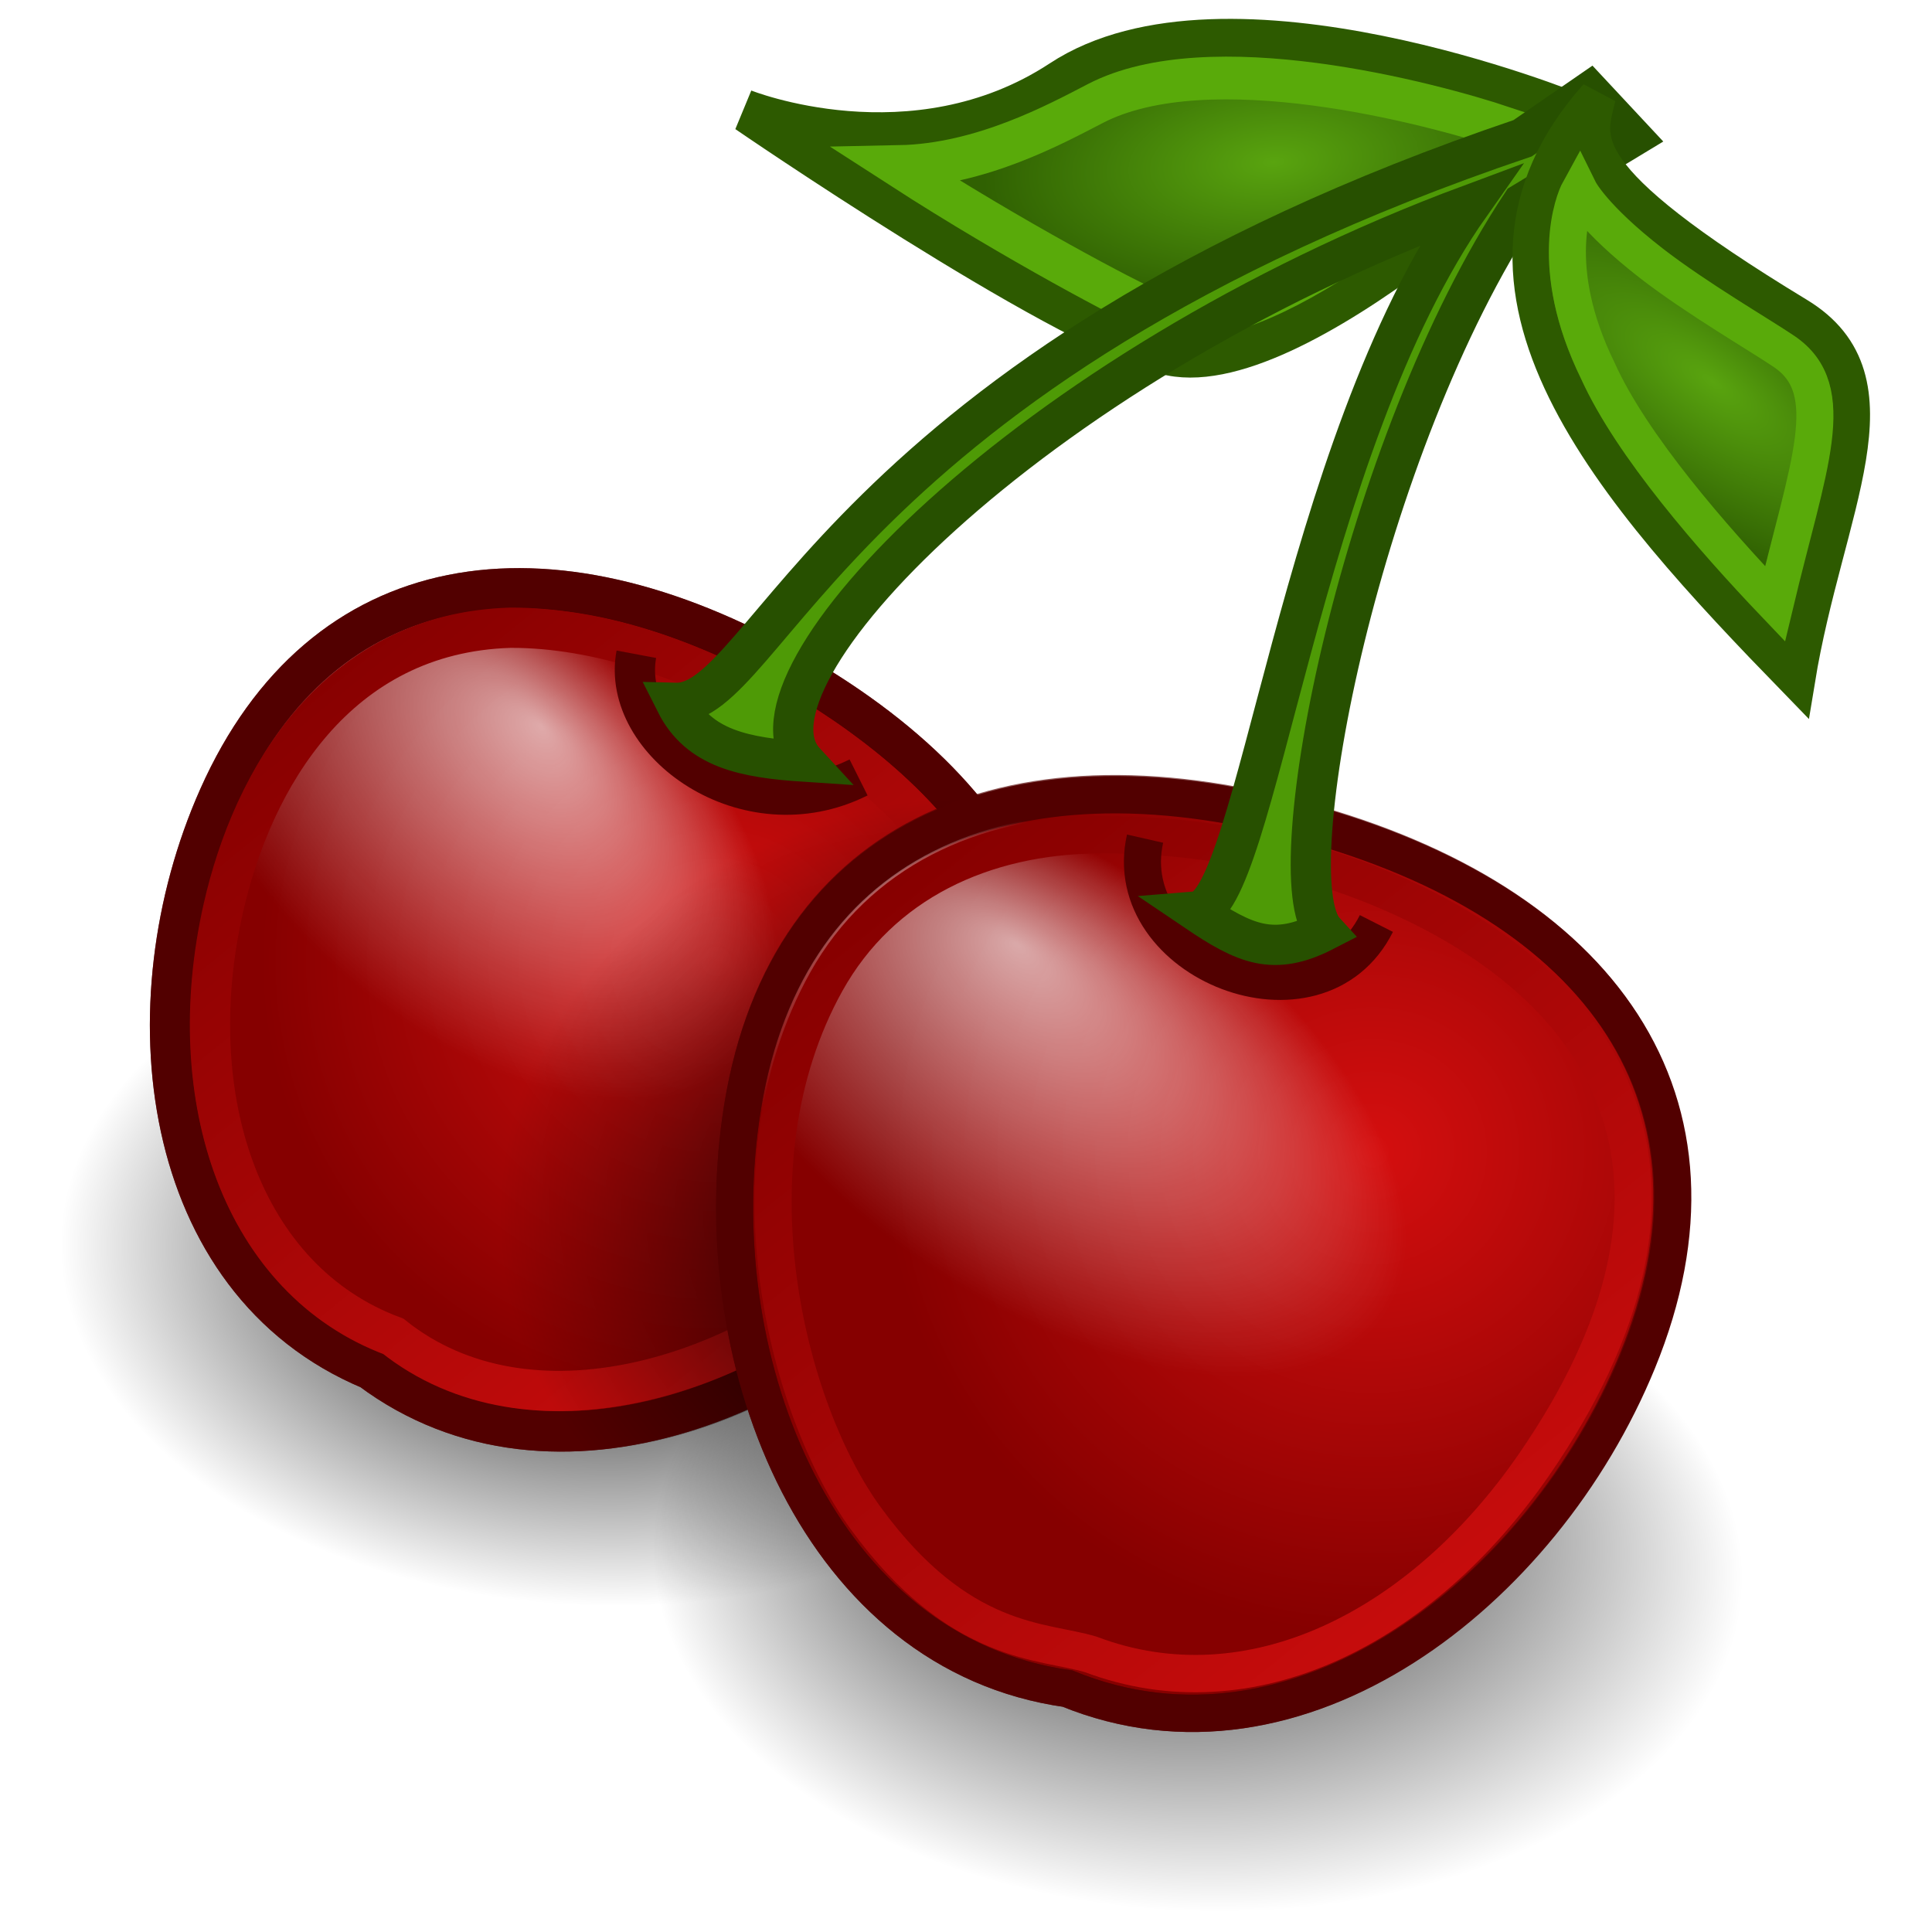
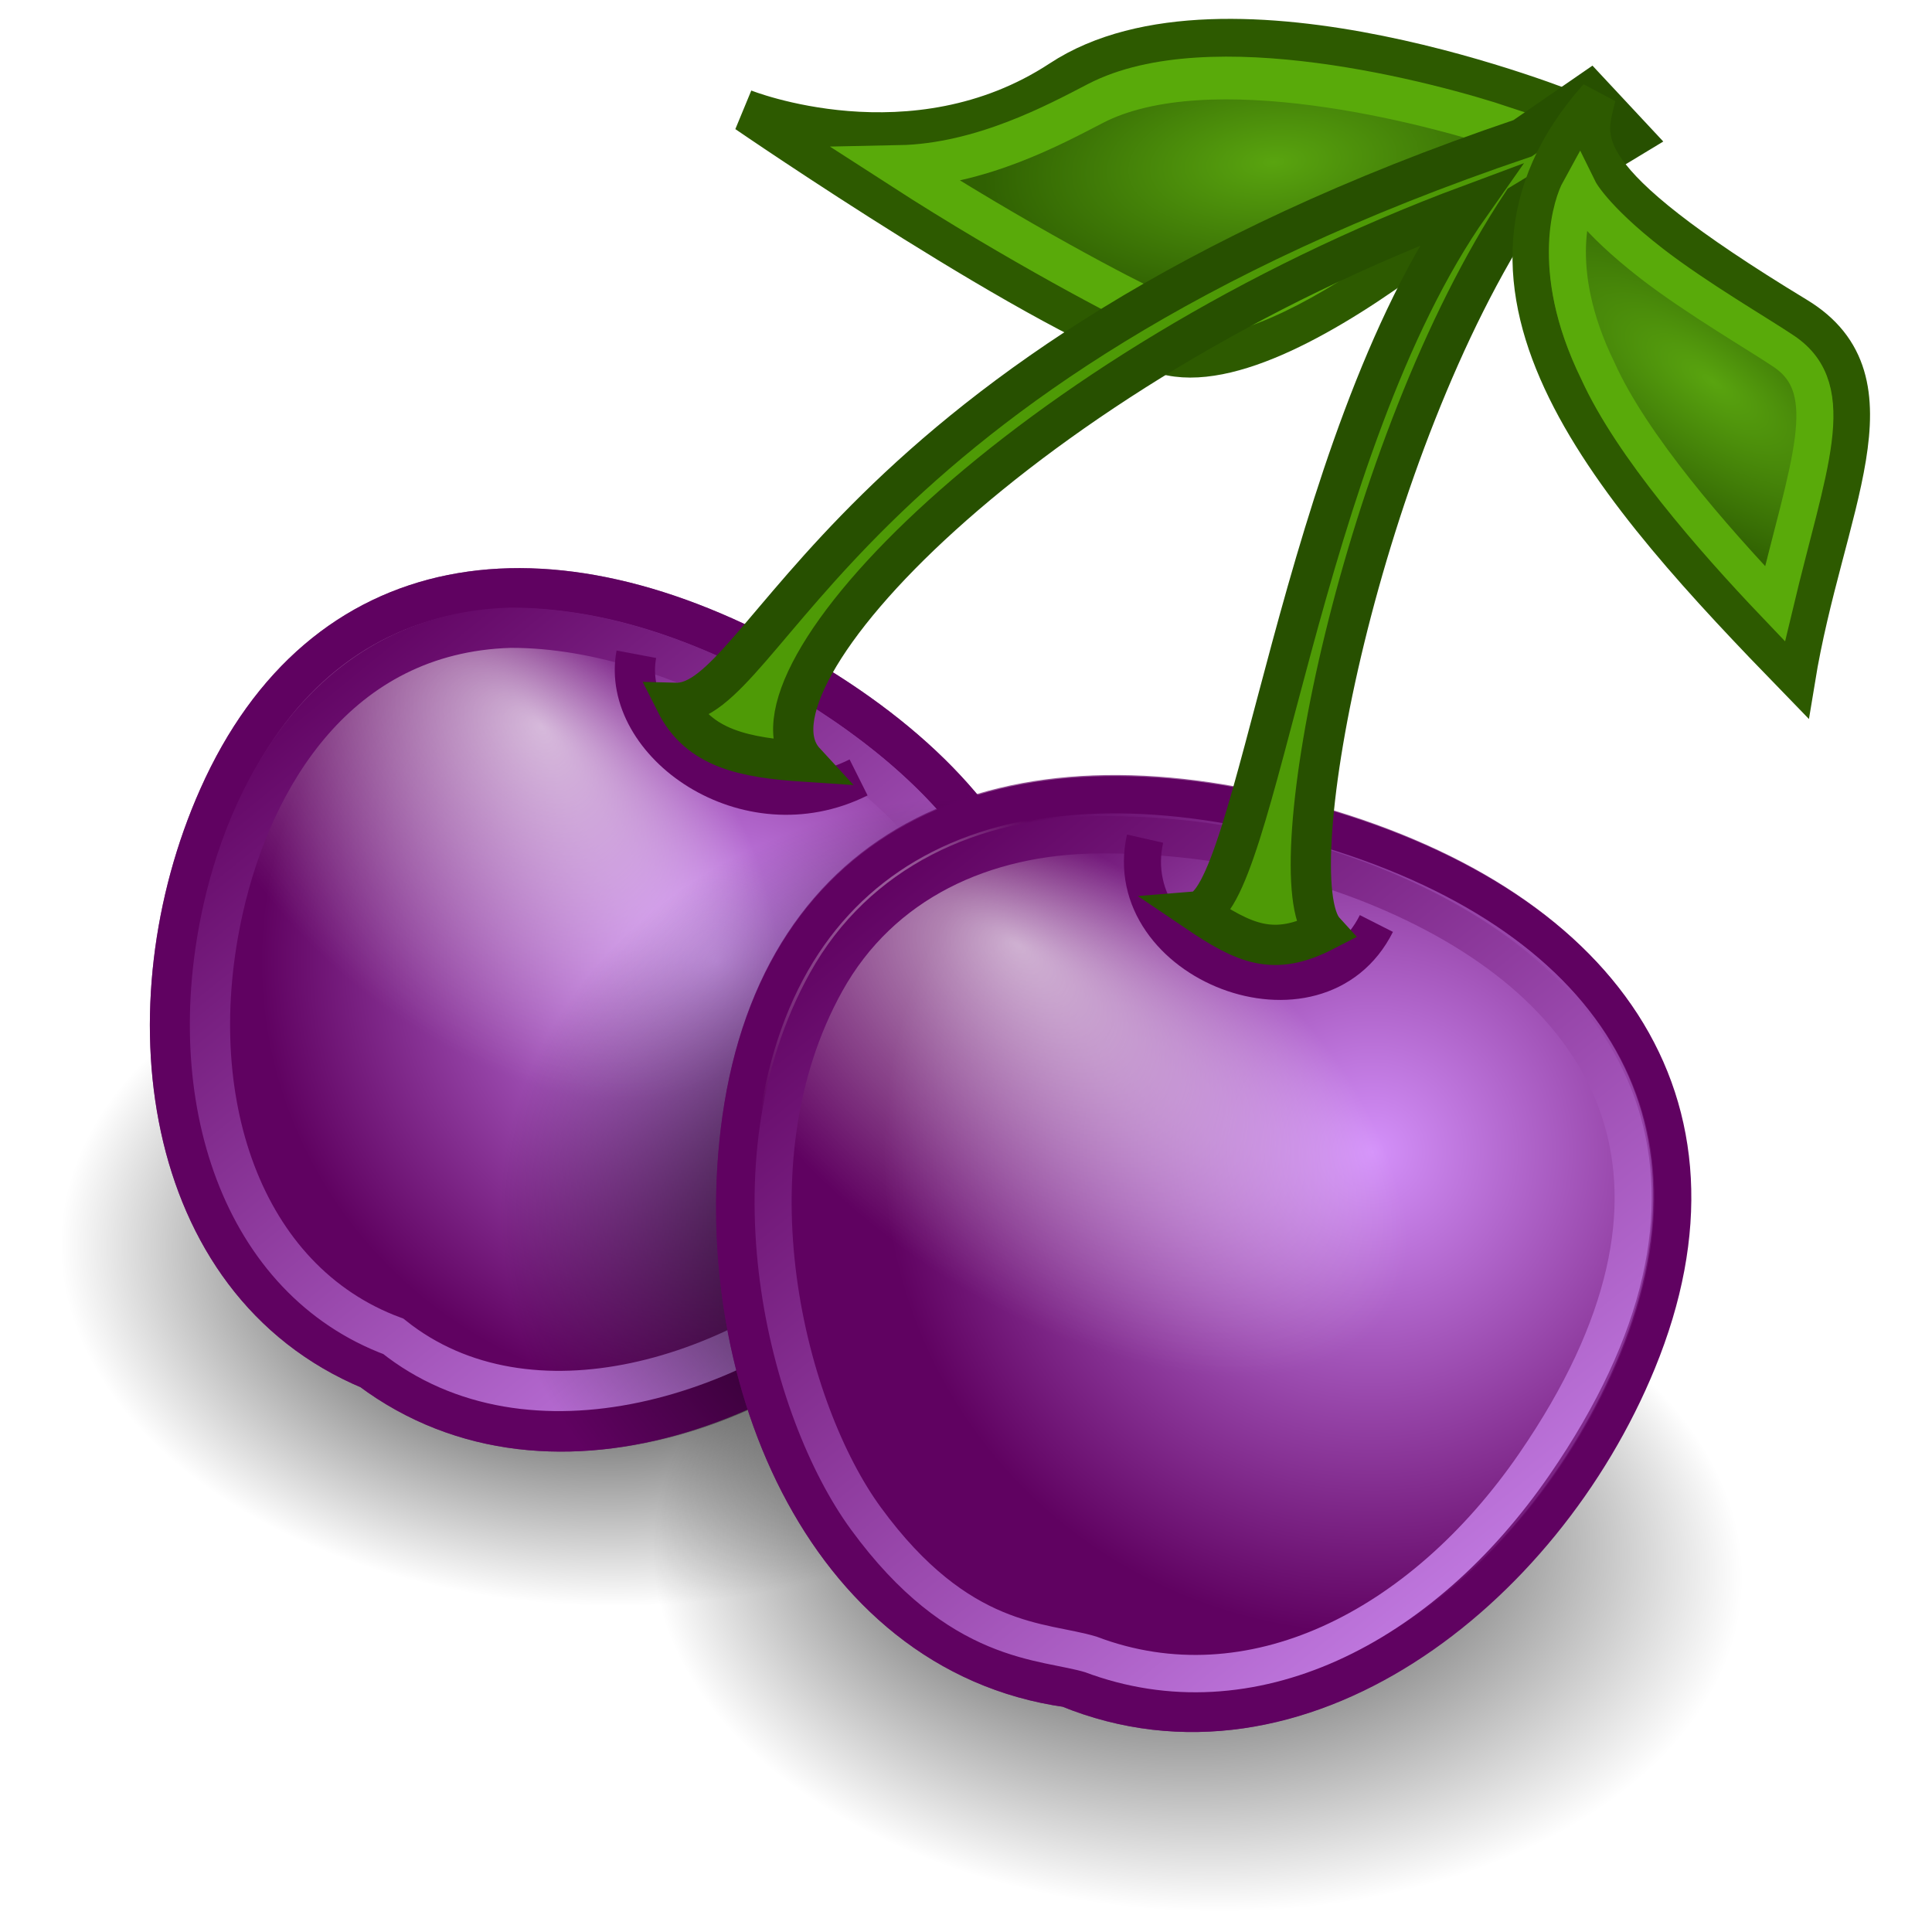
<svg xmlns="http://www.w3.org/2000/svg" xmlns:xlink="http://www.w3.org/1999/xlink" version="1.0" width="48" height="48" id="svg2">
  <defs id="defs">
    <linearGradient id="G1">
      <stop id="s1" style="stop-color:#59a40f;stop-opacity:1" offset="0" />
      <stop id="s2" style="stop-color:#306102;stop-opacity:1" offset="1" />
    </linearGradient>
    <linearGradient id="G2">
      <stop id="s3" style="stop-color:#fff;stop-opacity:1" offset="0" />
      <stop id="s4" style="stop-color:#fff;stop-opacity:0" offset="1" />
    </linearGradient>
    <linearGradient id="G3">
      <stop id="s5" style="stop-color:#000;stop-opacity:1" offset="0" />
      <stop id="s6" style="stop-color:#000;stop-opacity:0" offset="1" />
    </linearGradient>
    <linearGradient id="G4">
-       <stop id="s7" style="stop-color:#d50f0f;stop-opacity:1" offset="0" />
-       <stop id="s8" style="stop-color:#860000;stop-opacity:1" offset="1" />
+       <stop id="s7" style="stop-color:#d491fa;stop-opacity:1" offset="0" />
+       <stop id="s8" style="stop-color:#600261;stop-opacity:1" offset="1" />
    </linearGradient>
    <linearGradient id="G5">
      <stop id="s9" style="stop-color:#000;stop-opacity:1" offset="0" />
      <stop id="s10" style="stop-color:#000;stop-opacity:0" offset="1" />
    </linearGradient>
    <radialGradient cx="33.921" cy="32.026" r="12.011" fx="33.921" fy="32.026" id="R1" xlink:href="#G4" gradientUnits="userSpaceOnUse" gradientTransform="matrix(1.097181,-6.0400656e-2,5.9956794e-2,1.072419,-4.798916,-0.4395409)" />
    <radialGradient cx="25.346" cy="30.31" r="12.011" fx="22.506" fy="25.064" id="R2" xlink:href="#G2" gradientUnits="userSpaceOnUse" gradientTransform="matrix(0.7893072,0.4930809,-0.2597058,0.4157284,13.24907,5.188737)" />
    <linearGradient x1="42.551" y1="46.026" x2="22.734" y2="23.323" id="G6" xlink:href="#G4" gradientUnits="userSpaceOnUse" />
    <radialGradient cx="41.247" cy="11.365" r="4.918" fx="41.772" fy="11.681" id="R3" xlink:href="#G1" gradientUnits="userSpaceOnUse" gradientTransform="matrix(0.3650513,-0.5609361,1.442148,0.9385381,10.51902,23.38276)" />
    <radialGradient cx="15.116" cy="63.965" r="12.289" fx="13.292" fy="60.044" id="R4" xlink:href="#G5" gradientUnits="userSpaceOnUse" gradientTransform="matrix(1.101405,4.7700018e-2,-3.0843681e-2,0.7019647,15.08521,-6.76914)" />
    <radialGradient cx="15.116" cy="63.965" r="12.289" fx="15.116" fy="63.965" id="R5" xlink:href="#G5" gradientUnits="userSpaceOnUse" gradientTransform="matrix(1.080845,4.680964e-2,-3.0843681e-2,0.7019647,0.4234683,-14.3504)" />
    <radialGradient cx="23.261" cy="33.479" r="11.057" fx="23.261" fy="33.479" id="R6" xlink:href="#G3" gradientUnits="userSpaceOnUse" gradientTransform="matrix(1.094536,5.1152978e-3,-4.9669002e-3,0.9433728,-0.7720082,-1.480212)" />
    <linearGradient x1="25.128" y1="38.802" x2="7.213" y2="18.548" id="G7" xlink:href="#G4" gradientUnits="userSpaceOnUse" gradientTransform="matrix(0.9456547,4.0954751e-2,-4.171466e-2,0.949375,3.270955,-2.808759)" />
    <radialGradient cx="9.796" cy="24.748" r="11.057" fx="9.623" fy="19.022" id="R7" xlink:href="#G2" gradientUnits="userSpaceOnUse" gradientTransform="matrix(0.6056649,0.551086,-0.313263,0.3495356,13.58215,6.08885)" />
    <radialGradient cx="16.357" cy="27.468" r="11.057" fx="16.357" fy="27.468" id="R8" xlink:href="#G4" gradientUnits="userSpaceOnUse" gradientTransform="matrix(1.024959,8.3873471e-3,-8.7222452e-3,0.9898042,1.275464,-3.434276)" />
    <radialGradient cx="29.496" cy="-3.597" r="9.75" fx="29.496" fy="-3.597" id="R9" xlink:href="#G1" gradientUnits="userSpaceOnUse" gradientTransform="matrix(-0.7988298,7.6677925e-2,-3.2005959e-2,-0.3334379,53.94691,1.611458)" />
  </defs>
  <path d="M28.071,31.834C27.863,36.599 21.746,40.205 14.409,39.887C7.072,39.569 1.295,35.448 1.506,30.683C1.713,25.918 7.83,22.313 15.167,22.63C22.504,22.948 28.281,27.069 28.071,31.834L28.071,31.834z" id="s1" style="fill:url(#R5)" />
  <path d="M43.296,39.44C43.088,44.205 36.858,47.805 29.381,47.482C21.905,47.158 16.015,43.032 16.225,38.267C16.433,33.502 22.663,29.901 30.14,30.225C37.616,30.549 43.507,34.675 43.296,39.44L43.296,39.44z" id="s2" style="fill:url(#R4)" />
  <g id="cherry1">
-     <path d="M23.836,30.313C20.327,34.745 13.75,37.427 9.205,34.027C3.935,31.824 3.15,24.941 5.432,19.808C7.996,14.044 13.567,13.19 19.702,16.692C25.836,20.194 27.777,25.335 23.836,30.313z" id="p1" style="fill:url(#R8);stroke:#520000" />
-     <path d="M23.836,30.313C20.327,34.745 13.75,37.427 9.205,34.027C3.935,31.824 3.15,24.941 5.432,19.808C7.996,14.044 13.567,13.19 19.702,16.692C25.836,20.194 27.777,25.335 23.836,30.313z" id="p2" style="opacity:0.66;fill:url(#R7);stroke:#520000" />
+     <path d="M23.836,30.313C20.327,34.745 13.75,37.427 9.205,34.027C3.935,31.824 3.15,24.941 5.432,19.808C7.996,14.044 13.567,13.19 19.702,16.692C25.836,20.194 27.777,25.335 23.836,30.313z" id="p1" style="fill:url(#R8);stroke:#600261" />
+     <path d="M23.836,30.313C20.327,34.745 13.75,37.427 9.205,34.027C3.935,31.824 3.15,24.941 5.432,19.808C7.996,14.044 13.567,13.19 19.702,16.692C25.836,20.194 27.777,25.335 23.836,30.313z" id="p2" style="opacity:0.66;fill:url(#R7);stroke:#600261" />
    <path d="M12.678,15.596C8.382,15.724 6.274,19.334 5.545,22.577C4.487,27.281 6.009,31.806 9.772,33.201C13.136,35.887 18.463,34.258 21.675,31.183C24.781,28.209 25.9,25.13 23.941,21.838C22.285,18.93 17.044,15.576 12.678,15.596z" id="p3" style="fill:none;stroke:url(#G7)" />
-     <path d="M15.81,16.255C15.399,18.438 18.54,20.71 21.331,19.315" id="p4" style="fill:none;stroke:#520000" />
+     <path d="M15.81,16.255C15.399,18.438 18.54,20.71 21.331,19.315" id="p4" style="fill:none;stroke:#600261" />
    <path d="M24.555,30.152C20.331,35.792 13.423,37.799 8.877,34.4C3.608,32.196 3.15,24.941 5.432,19.808C7.996,14.044 13.805,12.792 19.963,16.253C26.427,19.878 28.125,25.407 24.555,30.152z" id="s3" style="fill:url(#R6)" />
  </g>
  <g transform="matrix(0.9200696,3.9846702e-2,-4.0742783e-2,0.9272562,3.800834,-2.292808)" id="cherry2">
-     <path d="M41.738,37.156C39.458,43.445 33.101,48.827 26.761,46.567C20.055,45.925 16.627,38.366 17.276,31.715C18.005,24.244 23.915,21.299 32.069,23.112C40.223,24.926 44.298,30.092 41.738,37.156z" id="p5" style="fill:url(#R1);stroke:#520000" />
-     <path d="M41.711,37.145C39.434,43.441 33.084,48.829 26.751,46.566C20.052,45.924 16.628,38.357 17.276,31.698C18.004,24.219 23.908,21.27 32.053,23.086C40.198,24.902 44.269,30.073 41.711,37.145z" id="p6" style="opacity:0.66;fill:url(#R2);stroke:#520000" />
+     <path d="M41.738,37.156C39.458,43.445 33.101,48.827 26.761,46.567C20.055,45.925 16.627,38.366 17.276,31.715C18.005,24.244 23.915,21.299 32.069,23.112C40.223,24.926 44.298,30.092 41.738,37.156z" id="p5" style="fill:url(#R1);stroke:#600261" />
+     <path d="M41.711,37.145C39.434,43.441 33.084,48.829 26.751,46.566C20.052,45.924 16.628,38.357 17.276,31.698C18.004,24.219 23.908,21.27 32.053,23.086C40.198,24.902 44.269,30.073 41.711,37.145z" id="p6" style="opacity:0.66;fill:url(#R2);stroke:#600261" />
    <path d="M26.576,23.697C23.504,23.853 20.789,25.223 19.415,27.95C16.878,32.986 18.88,39.472 21.121,42.249C23.798,45.573 26.055,45.293 27.348,45.627C31.705,47.047 36.216,44.555 39.075,40.022C43.859,32.437 40.842,27.34 34.596,24.934C32.1,23.972 29.33,23.558 26.576,23.697z" id="p7" style="fill:none;stroke:url(#G6)" />
-     <path d="M27.841,23.747C27.239,27.083 32.729,28.96 34.176,25.748" id="p8" style="fill:none;stroke:#520000" />
+     <path d="M27.841,23.747C27.239,27.083 32.729,28.96 34.176,25.748" id="p8" style="fill:none;stroke:#600261" />
  </g>
  <g transform="matrix(0.9200696,3.9846702e-2,-4.6625741e-2,1.061145,3.813159,-2.573306)" id="leaf1">
    <path d="M24.613,3.422C28.993,0.675 38.574,3.658 38.574,3.658C38.574,3.658 31.38,10.373 27.777,9.642C24.694,9.012 16.196,4.409 16.196,4.409C16.196,4.409 20.786,5.812 24.613,3.422z" id="p9" style="fill:url(#R9);stroke:#2d5a00" />
    <path d="M20.414,5.558C23.666,7.209 26.804,8.478 27.384,8.67C30.076,9.562 35.14,5.337 36.708,4.045C34.642,3.533 28.626,2.394 25.633,3.885C24.583,4.408 22.613,5.437 20.414,5.558z" id="p10" style="fill:none;stroke:#59aa0a;stroke-miterlimit:9" />
  </g>
  <path d="M39.493,2.287C39.493,2.287 37.829,3.435 37.829,3.435C20.797,9.195 19.073,17.52 16.789,17.462C17.363,18.603 18.49,18.825 19.994,18.924C18.144,16.914 25.44,9.207 36.527,5.084C32.264,11.139 31.224,22.521 29.726,22.644C30.927,23.456 31.643,23.778 32.902,23.13C31.701,21.811 33.818,11.079 37.814,5.055C37.814,5.055 40.538,3.407 40.538,3.407L39.493,2.287z" id="stem" style="fill:#4e9a06;stroke:#275000" />
  <g transform="matrix(0.9200696,3.9846702e-2,-4.0785816e-2,0.9282356,3.802882,-2.339419)" id="leaf2">
    <path d="M39.151,3.429C38.919,4.602 38.413,5.576 44.802,9.051C47.759,10.659 45.767,14.147 45.213,18.769C40.135,14.021 34.804,8.699 39.151,3.429z" id="p11" style="fill:url(#R3);stroke:#2d5a00" />
    <path d="M38.776,5.961C38.651,6.211 37.988,8.02 39.491,10.75C40.479,12.696 42.775,15.087 44.541,16.769C45.267,13.038 46.059,10.979 44.49,10.02C43.823,9.612 42.05,8.69 40.815,7.823C39.165,6.664 38.776,5.961 38.776,5.961z" id="p12" style="fill:none;stroke:#59aa0a" />
  </g>
</svg>
